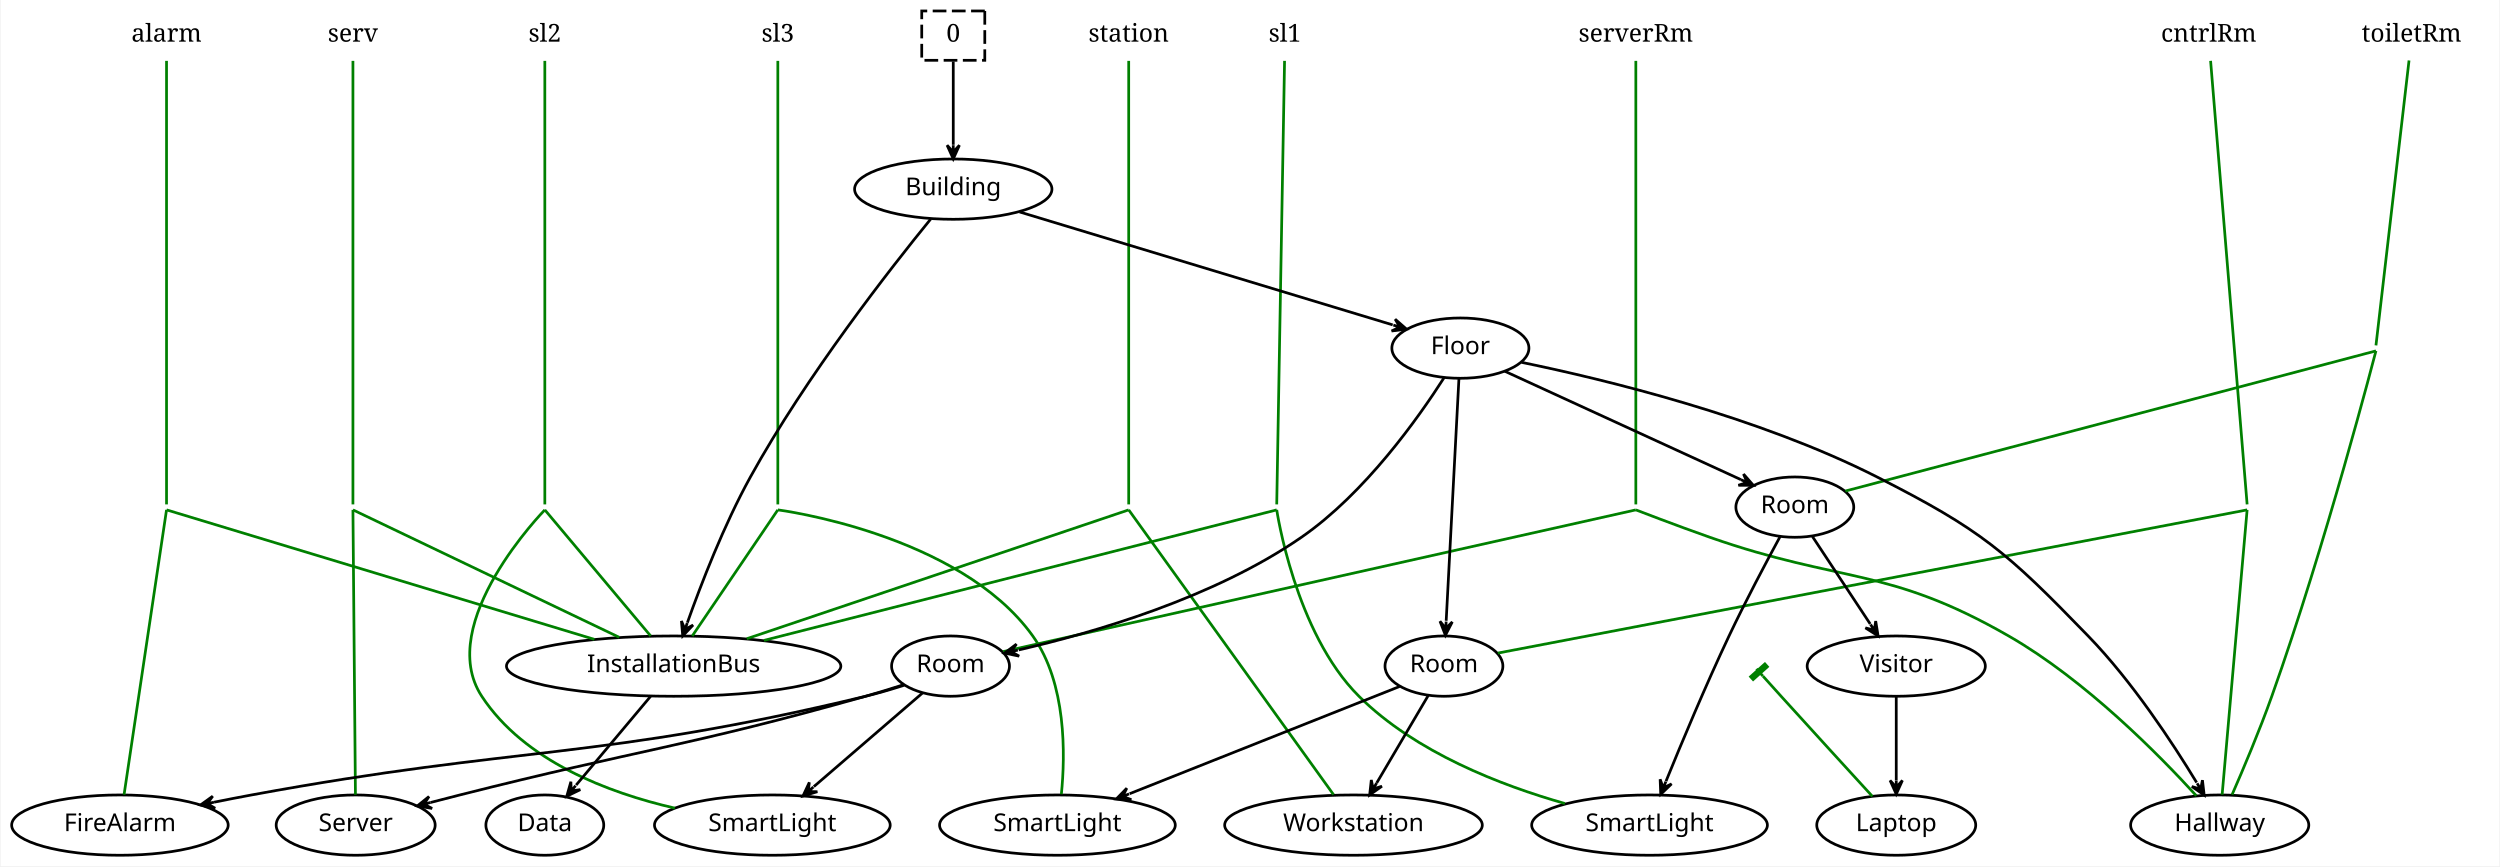
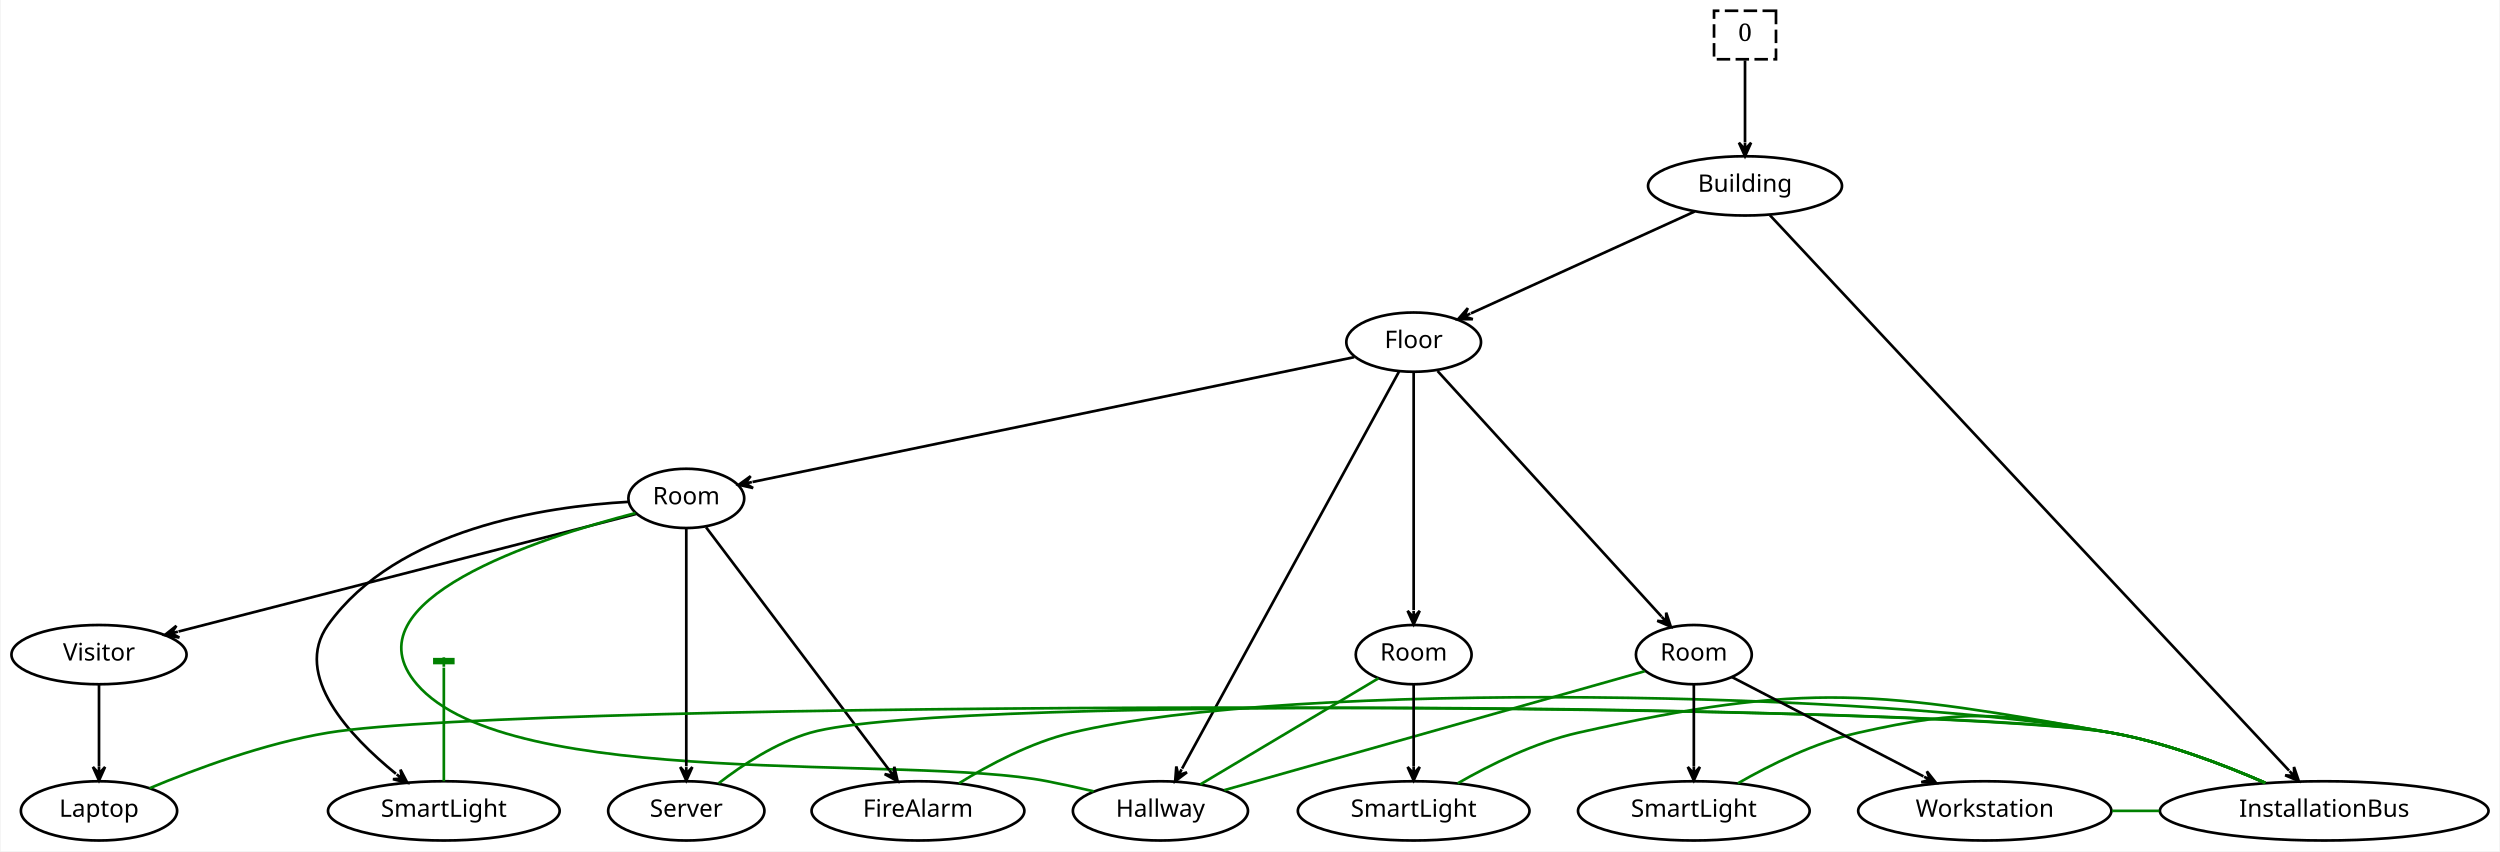
- <svg xmlns="http://www.w3.org/2000/svg" width="912pt" height="316pt" viewBox="0.00 0.00 911.50 316.00">
+ <svg xmlns="http://www.w3.org/2000/svg" width="928pt" height="316pt" viewBox="0.00 0.00 927.50 316.00">
  <g id="graph0" class="graph" transform="scale(1 1) rotate(0) translate(4 312)">
-     <polygon fill="white" stroke="none" points="-4,4 -4,-312 907.5,-312 907.5,4 -4,4" />
+     <polygon fill="white" stroke="none" points="-4,4 -4,-312 923.5,-312 923.5,4 -4,4" />
    <g id="node1" class="node">
-       <polygon fill="none" stroke="black" stroke-dasharray="5,2" points="355,-308 332,-308 332,-290 355,-290 355,-308" />
-       <text text-anchor="middle" x="343.5" y="-296.8" font-family="serif" font-size="9.00">0</text>
+       <polygon fill="none" stroke="black" stroke-dasharray="5,2" points="655,-308 632,-308 632,-290 655,-290 655,-308" />
+       <text text-anchor="middle" x="643.5" y="-296.8" font-family="serif" font-size="9.00">0</text>
    </g>
    <g id="v0_Building" class="node">
-       <ellipse fill="none" stroke="black" cx="343.5" cy="-243" rx="36" ry="11" />
-       <text text-anchor="middle" x="343.5" y="-240.8" font-family="sans-serif" font-size="9.00">Building</text>
+       <ellipse fill="none" stroke="black" cx="643.5" cy="-243" rx="36" ry="11" />
+       <text text-anchor="middle" x="643.5" y="-240.8" font-family="sans-serif" font-size="9.00">Building</text>
    </g>
    <g id="edge1" class="edge">
-       <path fill="none" stroke="black" d="M343.5,-289.562C343.5,-281.453 343.5,-269.014 343.5,-259.181" />
-       <polygon fill="black" stroke="black" points="343.5,-254.03 345.75,-259.03 343.5,-256.53 343.5,-259.03 343.5,-259.03 343.5,-259.03 343.5,-256.53 341.25,-259.03 343.5,-254.03 343.5,-254.03" />
+       <path fill="none" stroke="black" d="M643.5,-289.562C643.5,-281.453 643.5,-269.014 643.5,-259.181" />
+       <polygon fill="black" stroke="black" points="643.5,-254.03 645.75,-259.03 643.5,-256.53 643.5,-259.03 643.5,-259.03 643.5,-259.03 643.5,-256.53 641.25,-259.03 643.5,-254.03 643.5,-254.03" />
    </g>
-     <g id="node2" class="node">
-       <text text-anchor="middle" x="56.5" y="-296.8" font-family="serif" font-size="9.00">alarm</text>
+     <g id="node2" class="node" />
+     <g id="v5_SmartLight" class="node">
+       <ellipse fill="none" stroke="black" cx="160.5" cy="-11" rx="43" ry="11" />
+       <text text-anchor="middle" x="160.5" y="-8.8" font-family="sans-serif" font-size="9.00">SmartLight</text>
    </g>
-     <g id="node12" class="node" />
    <g id="edge18" class="edge">
-       <path fill="none" stroke="green" d="M56.5,-289.801C56.5,-255.842 56.5,-128 56.5,-128" />
+       <path fill="none" stroke="green" d="M160.5,-64.167C160.5,-55.586 160.5,-34.596 160.5,-22.012" />
+       <polygon fill="green" stroke="green" points="164,-67.3 157,-67.3 157,-65.9 164,-65.9 164,-67.3" />
+       <polyline fill="none" stroke="green" points="160.5,-68 160.5,-64.5 " />
    </g>
-     <g id="node3" class="node">
-       <text text-anchor="middle" x="801.5" y="-296.8" font-family="serif" font-size="9.00">cntrlRm</text>
+     <g id="v1_Floor" class="node">
+       <ellipse fill="none" stroke="black" cx="520.5" cy="-185" rx="25" ry="11" />
+       <text text-anchor="middle" x="520.5" y="-182.8" font-family="sans-serif" font-size="9.00">Floor</text>
    </g>
-     <g id="node13" class="node" />
-     <g id="edge21" class="edge">
-       <path fill="none" stroke="green" d="M802.175,-289.801C804.972,-255.842 815.5,-128 815.5,-128" />
+     <g id="edge2" class="edge">
+       <path fill="none" stroke="black" d="M624.819,-233.495C602.483,-223.326 565.187,-206.345 541.766,-195.682" />
+       <polygon fill="black" stroke="black" points="536.989,-193.507 542.471,-193.531 539.264,-194.543 541.539,-195.579 541.539,-195.579 541.539,-195.579 539.264,-194.543 540.607,-197.627 536.989,-193.507 536.989,-193.507" />
    </g>
-     <g id="node4" class="node">
-       <text text-anchor="middle" x="124.5" y="-296.8" font-family="serif" font-size="9.00">serv</text>
+     <g id="v6_InstallationBus" class="node">
+       <ellipse fill="none" stroke="black" cx="858.5" cy="-11" rx="61" ry="11" />
+       <text text-anchor="middle" x="858.5" y="-8.8" font-family="sans-serif" font-size="9.00">InstallationBus</text>
    </g>
-     <g id="node14" class="node" />
-     <g id="edge24" class="edge">
-       <path fill="none" stroke="green" d="M124.5,-289.801C124.5,-255.842 124.5,-128 124.5,-128" />
+     <g id="edge3" class="edge">
+       <path fill="none" stroke="black" d="M652.738,-232.117C686.843,-195.633 805.738,-68.443 845.462,-25.947" />
+       <polygon fill="black" stroke="black" points="849.054,-22.105 847.283,-27.294 847.347,-23.931 845.64,-25.758 845.64,-25.758 845.64,-25.758 847.347,-23.931 843.996,-24.221 849.054,-22.105 849.054,-22.105" />
    </g>
-     <g id="node5" class="node">
-       <text text-anchor="middle" x="592.5" y="-296.8" font-family="serif" font-size="9.00">serverRm</text>
+     <g id="v2_Room" class="node">
+       <ellipse fill="none" stroke="black" cx="250.5" cy="-127" rx="21.5" ry="11" />
+       <text text-anchor="middle" x="250.5" y="-124.8" font-family="sans-serif" font-size="9.00">Room</text>
    </g>
-     <g id="node15" class="node" />
-     <g id="edge27" class="edge">
-       <path fill="none" stroke="green" d="M592.5,-289.801C592.5,-255.842 592.5,-128 592.5,-128" />
+     <g id="edge4" class="edge">
+       <path fill="none" stroke="black" d="M498.405,-179.417C448.482,-169.063 327.271,-143.923 275.076,-133.097" />
+       <polygon fill="black" stroke="black" points="269.948,-132.034 275.301,-130.846 272.396,-132.541 274.844,-133.049 274.844,-133.049 274.844,-133.049 272.396,-132.541 274.387,-135.252 269.948,-132.034 269.948,-132.034" />
    </g>
-     <g id="node6" class="node">
-       <text text-anchor="middle" x="464.5" y="-296.8" font-family="serif" font-size="9.00">sl1</text>
+     <g id="v7_Hallway" class="node">
+       <ellipse fill="none" stroke="black" cx="426.5" cy="-11" rx="32.5" ry="11" />
+       <text text-anchor="middle" x="426.5" y="-8.8" font-family="sans-serif" font-size="9.00">Hallway</text>
    </g>
-     <g id="node16" class="node" />
-     <g id="edge30" class="edge">
-       <path fill="none" stroke="green" d="M464.355,-289.801C463.756,-255.842 461.5,-128 461.5,-128" />
+     <g id="edge5" class="edge">
+       <path fill="none" stroke="black" d="M515.04,-174.009C499.205,-145.034 453.206,-60.867 434.526,-26.686" />
+       <polygon fill="black" stroke="black" points="431.975,-22.018 436.347,-25.327 433.174,-24.212 434.373,-26.406 434.373,-26.406 434.373,-26.406 433.174,-24.212 432.399,-27.485 431.975,-22.018 431.975,-22.018" />
    </g>
-     <g id="node7" class="node">
-       <text text-anchor="middle" x="194.5" y="-296.8" font-family="serif" font-size="9.00">sl2</text>
+     <g id="v10_Room" class="node">
+       <ellipse fill="none" stroke="black" cx="520.5" cy="-69" rx="21.5" ry="11" />
+       <text text-anchor="middle" x="520.5" y="-66.8" font-family="sans-serif" font-size="9.00">Room</text>
    </g>
-     <g id="node17" class="node" />
-     <g id="edge33" class="edge">
-       <path fill="none" stroke="green" d="M194.5,-289.801C194.5,-255.842 194.5,-128 194.5,-128" />
+     <g id="edge6" class="edge">
+       <path fill="none" stroke="black" d="M520.5,-173.883C520.5,-153.906 520.5,-109.276 520.5,-85.54" />
+       <polygon fill="black" stroke="black" points="520.5,-80.258 522.75,-85.258 520.5,-82.758 520.5,-85.258 520.5,-85.258 520.5,-85.258 520.5,-82.758 518.25,-85.258 520.5,-80.258 520.5,-80.258" />
    </g>
-     <g id="node8" class="node">
-       <text text-anchor="middle" x="279.5" y="-296.8" font-family="serif" font-size="9.00">sl3</text>
+     <g id="v12_Room" class="node">
+       <ellipse fill="none" stroke="black" cx="624.5" cy="-69" rx="21.5" ry="11" />
+       <text text-anchor="middle" x="624.5" y="-66.8" font-family="sans-serif" font-size="9.00">Room</text>
    </g>
-     <g id="node18" class="node" />
-     <g id="edge36" class="edge">
-       <path fill="none" stroke="green" d="M279.5,-289.801C279.5,-255.842 279.5,-128 279.5,-128" />
+     <g id="edge7" class="edge">
+       <path fill="none" stroke="black" d="M529.367,-174.28C548.034,-153.819 591.399,-106.284 612.515,-83.137" />
+       <polygon fill="black" stroke="black" points="615.948,-79.374 614.24,-84.585 614.263,-81.221 612.578,-83.068 612.578,-83.068 612.578,-83.068 614.263,-81.221 610.916,-81.552 615.948,-79.374 615.948,-79.374" />
    </g>
-     <g id="node9" class="node">
-       <text text-anchor="middle" x="407.5" y="-296.8" font-family="serif" font-size="9.00">station</text>
+     <g id="v3_Visitor" class="node">
+       <ellipse fill="none" stroke="black" cx="32.5" cy="-69" rx="32.5" ry="11" />
+       <text text-anchor="middle" x="32.5" y="-66.8" font-family="sans-serif" font-size="9.00">Visitor</text>
    </g>
-     <g id="node19" class="node" />
-     <g id="edge39" class="edge">
-       <path fill="none" stroke="green" d="M407.5,-289.801C407.5,-255.842 407.5,-128 407.5,-128" />
+     <g id="edge8" class="edge">
+       <path fill="none" stroke="black" d="M231.913,-121.225C194.04,-111.497 107.665,-89.308 62.023,-77.584" />
+       <polygon fill="black" stroke="black" points="56.932,-76.276 62.335,-75.341 59.353,-76.898 61.775,-77.52 61.775,-77.52 61.775,-77.52 59.353,-76.898 61.215,-79.7 56.932,-76.276 56.932,-76.276" />
    </g>
-     <g id="node10" class="node">
-       <text text-anchor="middle" x="875.5" y="-296.8" font-family="serif" font-size="9.00">toiletRm</text>
+     <g id="edge9" class="edge">
+       <path fill="none" stroke="black" d="M229.04,-125.716C198.402,-124.01 143.014,-115.821 117.5,-80 104.203,-61.331 125.62,-38.656 142.711,-24.782" />
+       <polygon fill="black" stroke="black" points="146.94,-21.451 144.404,-26.313 144.976,-22.998 143.012,-24.545 143.012,-24.545 143.012,-24.545 144.976,-22.998 141.62,-22.777 146.94,-21.451 146.94,-21.451" />
    </g>
-     <g id="node20" class="node" />
-     <g id="edge42" class="edge">
-       <path fill="none" stroke="green" d="M874.565,-289.945C871.584,-264.265 862.5,-186 862.5,-186" />
+     <g id="edge16" class="edge">
+       <path fill="none" stroke="green" d="M231.632,-121.55C195.818,-112.262 123.843,-89.072 150.5,-58 184.757,-18.07 332.867,-32.101 384.5,-22 390.091,-20.906 396.063,-19.581 401.699,-18.257" />
    </g>
-     <g id="node11" class="node" />
-     <g id="v7_Laptop" class="node">
-       <ellipse fill="none" stroke="black" cx="687.5" cy="-11" rx="29" ry="11" />
-       <text text-anchor="middle" x="687.5" y="-8.8" font-family="sans-serif" font-size="9.00">Laptop</text>
+     <g id="v8_Server" class="node">
+       <ellipse fill="none" stroke="black" cx="250.5" cy="-11" rx="29" ry="11" />
+       <text text-anchor="middle" x="250.5" y="-8.8" font-family="sans-serif" font-size="9.00">Server</text>
+     </g>
+     <g id="edge10" class="edge">
+       <path fill="none" stroke="black" d="M250.5,-115.883C250.5,-95.906 250.5,-51.276 250.5,-27.54" />
+       <polygon fill="black" stroke="black" points="250.5,-22.258 252.75,-27.258 250.5,-24.758 250.5,-27.258 250.5,-27.258 250.5,-27.258 250.5,-24.758 248.25,-27.258 250.5,-22.258 250.5,-22.258" />
+     </g>
+     <g id="v9_FireAlarm" class="node">
+       <ellipse fill="none" stroke="black" cx="336.5" cy="-11" rx="39.5" ry="11" />
+       <text text-anchor="middle" x="336.5" y="-8.8" font-family="sans-serif" font-size="9.00">FireAlarm</text>
+     </g>
+     <g id="edge11" class="edge">
+       <path fill="none" stroke="black" d="M257.832,-116.28C273.052,-96.106 308.125,-49.614 325.843,-26.126" />
+       <polygon fill="black" stroke="black" points="328.941,-22.02 327.726,-27.367 327.435,-24.016 325.93,-26.012 325.93,-26.012 325.93,-26.012 327.435,-24.016 324.134,-24.657 328.941,-22.02 328.941,-22.02" />
+     </g>
+     <g id="v4_Laptop" class="node">
+       <ellipse fill="none" stroke="black" cx="32.5" cy="-11" rx="29" ry="11" />
+       <text text-anchor="middle" x="32.5" y="-8.8" font-family="sans-serif" font-size="9.00">Laptop</text>
+     </g>
+     <g id="edge12" class="edge">
+       <path fill="none" stroke="black" d="M32.5,-57.988C32.5,-49.494 32.5,-37.17 32.5,-27.417" />
+       <polygon fill="black" stroke="black" points="32.5,-22.304 34.75,-27.304 32.5,-24.804 32.5,-27.304 32.5,-27.304 32.5,-27.304 32.5,-24.804 30.25,-27.304 32.5,-22.304 32.5,-22.304" />
    </g>
    <g id="edge17" class="edge">
-       <path fill="none" stroke="green" d="M638.864,-65.364C640.676,-63.344 643.241,-60.492 645.5,-58 656.976,-45.341 670.285,-30.785 678.793,-21.497" />
-       <polygon fill="green" stroke="green" points="639.573,-69.815 634.361,-65.142 635.296,-64.1 640.508,-68.773 639.573,-69.815" />
-       <polyline fill="none" stroke="green" points="636.5,-68 638.836,-65.394 " />
-     </g>
-     <g id="v1_InstallationBus" class="node">
-       <ellipse fill="none" stroke="black" cx="241.5" cy="-69" rx="61" ry="11" />
-       <text text-anchor="middle" x="241.5" y="-66.8" font-family="sans-serif" font-size="9.00">InstallationBus</text>
+       <path fill="none" stroke="green" d="M51.278,-19.41C68.201,-26.5 93.966,-36.096 117.5,-40 190.064,-52.038 707.08,-52.872 779.5,-40 799.495,-36.446 821.067,-28.202 836.609,-21.408" />
    </g>
    <g id="edge19" class="edge">
-       <path fill="none" stroke="green" d="M56.5,-126C56.5,-126 160.562,-94.5 212.594,-78.75" />
-     </g>
-     <g id="v12_FireAlarm" class="node">
-       <ellipse fill="none" stroke="black" cx="39.5" cy="-11" rx="39.5" ry="11" />
-       <text text-anchor="middle" x="39.5" y="-8.8" font-family="sans-serif" font-size="9.00">FireAlarm</text>
+       <path fill="none" stroke="green" d="M836.609,-21.408C821.067,-28.202 799.495,-36.446 779.5,-40 726.662,-49.392 348.058,-54.895 296.5,-40 283.802,-36.332 271.235,-28.002 262.454,-21.207" />
    </g>
    <g id="edge20" class="edge">
-       <path fill="none" stroke="green" d="M56.5,-126C56.5,-126 45.169,-50.017 41.009,-22.117" />
+       <path fill="none" stroke="green" d="M836.609,-21.408C821.067,-28.202 799.495,-36.446 779.5,-40 695.046,-55.011 476.914,-59.999 393.5,-40 378.384,-36.376 362.754,-28.043 351.693,-21.235" />
    </g>
-     <g id="v4_Hallway" class="node">
-       <ellipse fill="none" stroke="black" cx="805.5" cy="-11" rx="32.5" ry="11" />
-       <text text-anchor="middle" x="805.5" y="-8.8" font-family="sans-serif" font-size="9.00">Hallway</text>
+     <g id="v11_SmartLight" class="node">
+       <ellipse fill="none" stroke="black" cx="520.5" cy="-11" rx="43" ry="11" />
+       <text text-anchor="middle" x="520.5" y="-8.8" font-family="sans-serif" font-size="9.00">SmartLight</text>
+     </g>
+     <g id="edge21" class="edge">
+       <path fill="none" stroke="green" d="M836.609,-21.408C821.067,-28.202 799.495,-36.446 779.5,-40 692.858,-55.4 667.343,-59.367 581.5,-40 565.486,-36.387 548.744,-28.053 536.859,-21.241" />
+     </g>
+     <g id="v13_SmartLight" class="node">
+       <ellipse fill="none" stroke="black" cx="624.5" cy="-11" rx="43" ry="11" />
+       <text text-anchor="middle" x="624.5" y="-8.8" font-family="sans-serif" font-size="9.00">SmartLight</text>
    </g>
    <g id="edge22" class="edge">
-       <path fill="none" stroke="green" d="M815.5,-126C815.5,-126 808.835,-50.017 806.387,-22.117" />
+       <path fill="none" stroke="green" d="M836.609,-21.408C821.067,-28.202 799.495,-36.446 779.5,-40 738.367,-47.311 726.254,-49.194 685.5,-40 669.486,-36.387 652.744,-28.053 640.859,-21.241" />
    </g>
-     <g id="v13_Room" class="node">
-       <ellipse fill="none" stroke="black" cx="522.5" cy="-69" rx="21.5" ry="11" />
-       <text text-anchor="middle" x="522.5" y="-66.8" font-family="sans-serif" font-size="9.00">Room</text>
+     <g id="v14_Workstation" class="node">
+       <ellipse fill="none" stroke="black" cx="732.5" cy="-11" rx="47" ry="11" />
+       <text text-anchor="middle" x="732.5" y="-8.8" font-family="sans-serif" font-size="9.00">Workstation</text>
    </g>
    <g id="edge23" class="edge">
-       <path fill="none" stroke="green" d="M815.5,-126C815.5,-126 607.874,-86.317 542.18,-73.761" />
+       <path fill="none" stroke="green" d="M797.284,-11C791.439,-11 785.595,-11 779.75,-11" />
+     </g>
+     <g id="edge24" class="edge">
+       <path fill="none" stroke="green" d="M441.317,-20.827C459.508,-31.665 490.076,-49.875 507.43,-60.213" />
    </g>
    <g id="edge25" class="edge">
-       <path fill="none" stroke="green" d="M124.5,-126C124.5,-126 188.272,-95.477 221.653,-79.5" />
-     </g>
-     <g id="v11_Server" class="node">
-       <ellipse fill="none" stroke="black" cx="125.5" cy="-11" rx="29" ry="11" />
-       <text text-anchor="middle" x="125.5" y="-8.8" font-family="sans-serif" font-size="9.00">Server</text>
-     </g>
-     <g id="edge26" class="edge">
-       <path fill="none" stroke="green" d="M124.5,-126C124.5,-126 125.167,-50.017 125.411,-22.117" />
-     </g>
-     <g id="edge28" class="edge">
-       <path fill="none" stroke="green" d="M592.5,-126C592.5,-126 607.423,-120.229 619.5,-116 667.651,-99.138 684.256,-105.403 728.5,-80 756.649,-63.838 783.692,-36.287 796.974,-21.709" />
-     </g>
-     <g id="v9_Room" class="node">
-       <ellipse fill="none" stroke="black" cx="342.5" cy="-69" rx="21.5" ry="11" />
-       <text text-anchor="middle" x="342.5" y="-66.8" font-family="sans-serif" font-size="9.00">Room</text>
-     </g>
-     <g id="edge29" class="edge">
-       <path fill="none" stroke="green" d="M592.5,-126C592.5,-126 420.243,-87.414 361.702,-74.301" />
-     </g>
-     <g id="edge31" class="edge">
-       <path fill="none" stroke="green" d="M461.5,-126C461.5,-126 335.809,-94.006 274.436,-78.384" />
-     </g>
-     <g id="v8_SmartLight" class="node">
-       <ellipse fill="none" stroke="black" cx="597.5" cy="-11" rx="43" ry="11" />
-       <text text-anchor="middle" x="597.5" y="-8.8" font-family="sans-serif" font-size="9.00">SmartLight</text>
-     </g>
-     <g id="edge32" class="edge">
-       <path fill="none" stroke="green" d="M461.5,-126C461.5,-126 468.072,-81.287 491.5,-58 512.131,-37.494 543.397,-25.46 566.632,-18.879" />
-     </g>
-     <g id="edge34" class="edge">
-       <path fill="none" stroke="green" d="M194.5,-126C194.5,-126 219.578,-96.119 233.097,-80.012" />
-     </g>
-     <g id="v10_SmartLight" class="node">
-       <ellipse fill="none" stroke="black" cx="277.5" cy="-11" rx="43" ry="11" />
-       <text text-anchor="middle" x="277.5" y="-8.8" font-family="sans-serif" font-size="9.00">SmartLight</text>
-     </g>
-     <g id="edge35" class="edge">
-       <path fill="none" stroke="green" d="M194.5,-126C194.5,-126 153.998,-84.675 171.5,-58 187.017,-34.35 217.598,-22.798 241.941,-17.191" />
-     </g>
-     <g id="edge37" class="edge">
-       <path fill="none" stroke="green" d="M279.5,-126C279.5,-126 259.224,-96.119 248.294,-80.012" />
-     </g>
-     <g id="v14_SmartLight" class="node">
-       <ellipse fill="none" stroke="black" cx="381.5" cy="-11" rx="43" ry="11" />
-       <text text-anchor="middle" x="381.5" y="-8.8" font-family="sans-serif" font-size="9.00">SmartLight</text>
-     </g>
-     <g id="edge38" class="edge">
-       <path fill="none" stroke="green" d="M279.5,-126C279.5,-126 345.65,-117.49 372.5,-80 384.843,-62.767 384.372,-36.623 382.94,-22.292" />
-     </g>
-     <g id="edge40" class="edge">
-       <path fill="none" stroke="green" d="M407.5,-126C407.5,-126 315.095,-94.827 268.171,-78.997" />
-     </g>
-     <g id="v15_Workstation" class="node">
-       <ellipse fill="none" stroke="black" cx="489.5" cy="-11" rx="47" ry="11" />
-       <text text-anchor="middle" x="489.5" y="-8.8" font-family="sans-serif" font-size="9.00">Workstation</text>
-     </g>
-     <g id="edge41" class="edge">
-       <path fill="none" stroke="green" d="M407.5,-126C407.5,-126 462.155,-50.017 482.223,-22.117" />
-     </g>
-     <g id="edge43" class="edge">
-       <path fill="none" stroke="green" d="M862.5,-184C862.5,-184 844.133,-113.098 824.5,-58 820.034,-45.466 814.065,-31.365 810.018,-22.119" />
-     </g>
-     <g id="v5_Room" class="node">
-       <ellipse fill="none" stroke="black" cx="650.5" cy="-127" rx="21.5" ry="11" />
-       <text text-anchor="middle" x="650.5" y="-124.8" font-family="sans-serif" font-size="9.00">Room</text>
-     </g>
-     <g id="edge44" class="edge">
-       <path fill="none" stroke="green" d="M862.5,-184C862.5,-184 720.521,-146.496 668.943,-132.872" />
-     </g>
-     <g id="edge2" class="edge">
-       <path fill="none" stroke="black" d="M335.339,-232.176C320.756,-214.292 289.852,-174.858 269.5,-138 259.826,-120.481 251.501,-98.921 246.5,-84.838" />
-       <polygon fill="black" stroke="black" points="244.812,-80.009 248.586,-83.986 245.637,-82.368 246.462,-84.728 246.462,-84.728 246.462,-84.728 245.637,-82.368 244.338,-85.471 244.812,-80.009 244.812,-80.009" />
-     </g>
-     <g id="v3_Floor" class="node">
-       <ellipse fill="none" stroke="black" cx="528.5" cy="-185" rx="25" ry="11" />
-       <text text-anchor="middle" x="528.5" y="-182.8" font-family="sans-serif" font-size="9.00">Floor</text>
-     </g>
-     <g id="edge3" class="edge">
-       <path fill="none" stroke="black" d="M367.686,-234.679C402.972,-223.998 468.227,-204.245 503.801,-193.476" />
-       <polygon fill="black" stroke="black" points="508.828,-191.955 504.694,-195.557 506.435,-192.679 504.042,-193.404 504.042,-193.404 504.042,-193.404 506.435,-192.679 503.39,-191.25 508.828,-191.955 508.828,-191.955" />
-     </g>
-     <g id="v2_Data" class="node">
-       <ellipse fill="none" stroke="black" cx="194.5" cy="-11" rx="21.5" ry="11" />
-       <text text-anchor="middle" x="194.5" y="-8.8" font-family="sans-serif" font-size="9.00">Data</text>
-     </g>
-     <g id="edge4" class="edge">
-       <path fill="none" stroke="black" d="M233.097,-57.988C225.519,-48.959 214.309,-35.602 205.92,-25.607" />
-       <polygon fill="black" stroke="black" points="202.516,-21.551 207.454,-23.935 204.123,-23.466 205.731,-25.381 205.731,-25.381 205.731,-25.381 204.123,-23.466 204.007,-26.828 202.516,-21.551 202.516,-21.551" />
-     </g>
-     <g id="edge5" class="edge">
-       <path fill="none" stroke="black" d="M550.818,-179.819C581.297,-173.546 637.108,-160.027 680.5,-138 718.704,-118.607 727.676,-110.76 757.5,-80 773.586,-63.409 788.306,-41.01 797.089,-26.534" />
-       <polygon fill="black" stroke="black" points="799.834,-21.948 799.197,-27.394 798.55,-24.093 797.266,-26.239 797.266,-26.239 797.266,-26.239 798.55,-24.093 795.335,-25.083 799.834,-21.948 799.834,-21.948" />
-     </g>
-     <g id="edge6" class="edge">
-       <path fill="none" stroke="black" d="M544.701,-176.564C566.941,-166.355 606.889,-148.018 630.822,-137.033" />
-       <polygon fill="black" stroke="black" points="635.385,-134.938 631.779,-139.069 633.112,-135.981 630.84,-137.024 630.84,-137.024 630.84,-137.024 633.112,-135.981 629.902,-134.979 635.385,-134.938 635.385,-134.938" />
-     </g>
-     <g id="edge7" class="edge">
-       <path fill="none" stroke="black" d="M522.586,-174.264C513.245,-159.653 493.731,-132.057 470.5,-116 438.449,-93.846 394.54,-81.141 367.373,-74.907" />
-       <polygon fill="black" stroke="black" points="362.171,-73.746 367.542,-72.639 364.611,-74.291 367.051,-74.835 367.051,-74.835 367.051,-74.835 364.611,-74.291 366.561,-77.031 362.171,-73.746 362.171,-73.746" />
-     </g>
-     <g id="edge8" class="edge">
-       <path fill="none" stroke="black" d="M527.968,-173.883C526.916,-153.906 524.567,-109.276 523.318,-85.54" />
-       <polygon fill="black" stroke="black" points="523.04,-80.258 525.55,-85.133 523.171,-82.754 523.303,-85.251 523.303,-85.251 523.303,-85.251 523.171,-82.754 521.056,-85.369 523.04,-80.258 523.04,-80.258" />
-     </g>
-     <g id="v6_Visitor" class="node">
-       <ellipse fill="none" stroke="black" cx="687.5" cy="-69" rx="32.5" ry="11" />
-       <text text-anchor="middle" x="687.5" y="-66.8" font-family="sans-serif" font-size="9.00">Visitor</text>
-     </g>
-     <g id="edge9" class="edge">
-       <path fill="none" stroke="black" d="M656.945,-116.246C662.762,-107.441 671.396,-94.373 678.004,-84.372" />
-       <polygon fill="black" stroke="black" points="680.88,-80.02 680.001,-85.432 679.502,-82.106 678.123,-84.191 678.123,-84.191 678.123,-84.191 679.502,-82.106 676.246,-82.951 680.88,-80.02 680.88,-80.02" />
-     </g>
-     <g id="edge10" class="edge">
-       <path fill="none" stroke="black" d="M645.126,-116.241C640.108,-107.005 632.511,-92.702 626.5,-80 617.992,-62.022 609.158,-40.892 603.51,-27.014" />
-       <polygon fill="black" stroke="black" points="601.58,-22.248 605.542,-26.038 602.518,-24.565 603.457,-26.882 603.457,-26.882 603.457,-26.882 602.518,-24.565 601.371,-27.727 601.58,-22.248 601.58,-22.248" />
-     </g>
-     <g id="edge11" class="edge">
-       <path fill="none" stroke="black" d="M687.5,-57.988C687.5,-49.494 687.5,-37.17 687.5,-27.417" />
-       <polygon fill="black" stroke="black" points="687.5,-22.304 689.75,-27.304 687.5,-24.804 687.5,-27.304 687.5,-27.304 687.5,-27.304 687.5,-24.804 685.25,-27.304 687.5,-22.304 687.5,-22.304" />
-     </g>
-     <g id="edge12" class="edge">
-       <path fill="none" stroke="black" d="M332.344,-59.25C321.693,-50.074 304.838,-35.553 292.623,-25.029" />
-       <polygon fill="black" stroke="black" points="288.674,-21.627 293.931,-23.186 290.568,-23.259 292.462,-24.89 292.462,-24.89 292.462,-24.89 290.568,-23.259 290.993,-26.595 288.674,-21.627 288.674,-21.627" />
+       <path fill="none" stroke="green" d="M450.187,-18.699C490.176,-30.009 570.231,-52.651 606.228,-62.832" />
    </g>
    <g id="edge13" class="edge">
-       <path fill="none" stroke="black" d="M325.189,-62.168C320.747,-60.74 315.962,-59.261 311.5,-58 246.354,-39.596 229.125,-38.615 163.5,-22 160.045,-21.125 156.417,-20.191 152.831,-19.258" />
-       <polygon fill="black" stroke="black" points="147.987,-17.992 153.393,-17.079 150.406,-18.624 152.824,-19.256 152.824,-19.256 152.824,-19.256 150.406,-18.624 152.255,-21.433 147.987,-17.992 147.987,-17.992" />
+       <path fill="none" stroke="black" d="M520.5,-57.988C520.5,-49.494 520.5,-37.17 520.5,-27.417" />
+       <polygon fill="black" stroke="black" points="520.5,-22.304 522.75,-27.304 520.5,-24.804 520.5,-27.304 520.5,-27.304 520.5,-27.304 520.5,-24.804 518.25,-27.304 520.5,-22.304 520.5,-22.304" />
    </g>
    <g id="edge14" class="edge">
-       <path fill="none" stroke="black" d="M325.578,-62.026C321.044,-60.567 316.119,-59.109 311.5,-58 213.455,-34.453 186.661,-40.288 87.5,-22 83.074,-21.184 78.428,-20.278 73.843,-19.355" />
-       <polygon fill="black" stroke="black" points="68.904,-18.349 74.252,-17.142 71.354,-18.848 73.804,-19.347 73.804,-19.347 73.804,-19.347 71.354,-18.848 73.355,-21.552 68.904,-18.349 68.904,-18.349" />
+       <path fill="none" stroke="black" d="M624.5,-57.988C624.5,-49.494 624.5,-37.17 624.5,-27.417" />
+       <polygon fill="black" stroke="black" points="624.5,-22.304 626.75,-27.304 624.5,-24.804 624.5,-27.304 624.5,-27.304 624.5,-27.304 624.5,-24.804 622.25,-27.304 624.5,-22.304 624.5,-22.304" />
    </g>
    <g id="edge15" class="edge">
-       <path fill="none" stroke="black" d="M506.326,-61.576C482.256,-52.016 436.749,-33.943 407.836,-22.459" />
-       <polygon fill="black" stroke="black" points="402.992,-20.536 408.469,-20.29 405.315,-21.459 407.638,-22.381 407.638,-22.381 407.638,-22.381 405.315,-21.459 406.808,-24.472 402.992,-20.536 402.992,-20.536" />
-     </g>
-     <g id="edge16" class="edge">
-       <path fill="none" stroke="black" d="M516.752,-58.245C511.563,-49.441 503.863,-36.373 497.969,-26.372" />
-       <polygon fill="black" stroke="black" points="495.404,-22.02 499.881,-25.185 496.674,-24.174 497.943,-26.328 497.943,-26.328 497.943,-26.328 496.674,-24.174 496.005,-27.47 495.404,-22.02 495.404,-22.02" />
+       <path fill="none" stroke="black" d="M638.619,-60.679C656.692,-51.308 688.232,-34.954 709.722,-23.811" />
+       <polygon fill="black" stroke="black" points="714.416,-21.377 711.013,-25.676 712.196,-22.528 709.977,-23.679 709.977,-23.679 709.977,-23.679 712.196,-22.528 708.941,-21.681 714.416,-21.377 714.416,-21.377" />
    </g>
  </g>
</svg>
